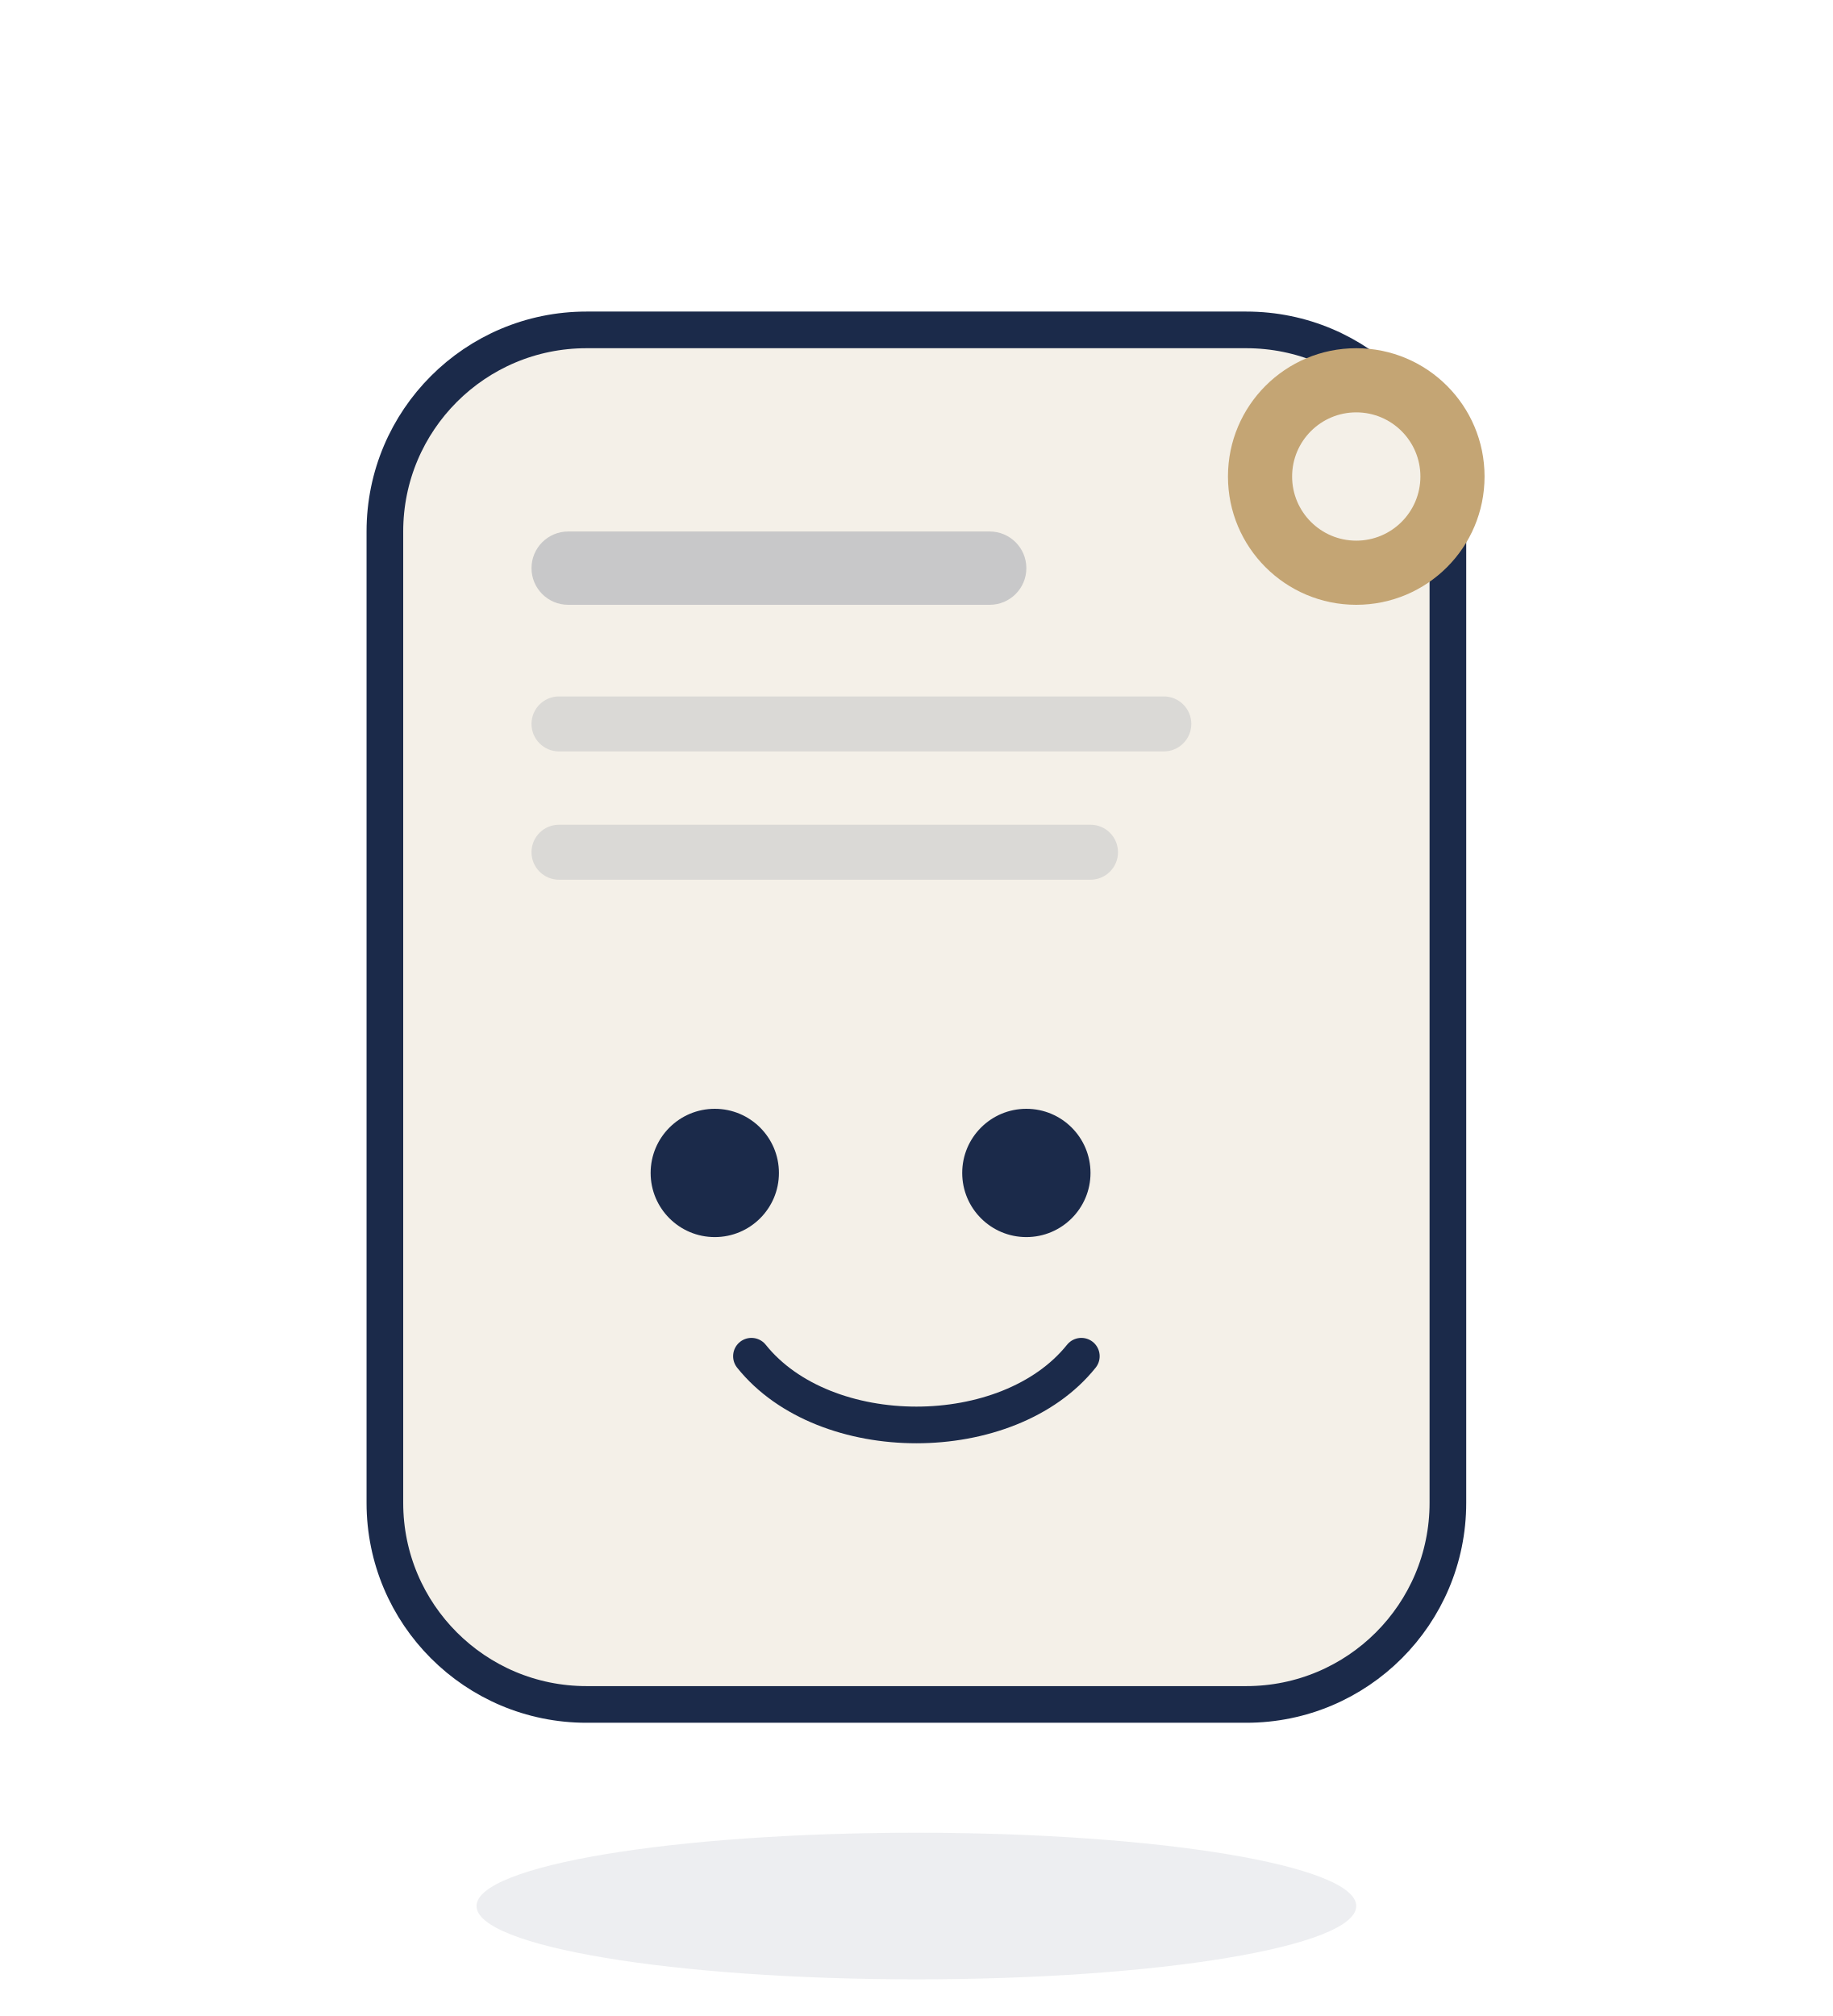
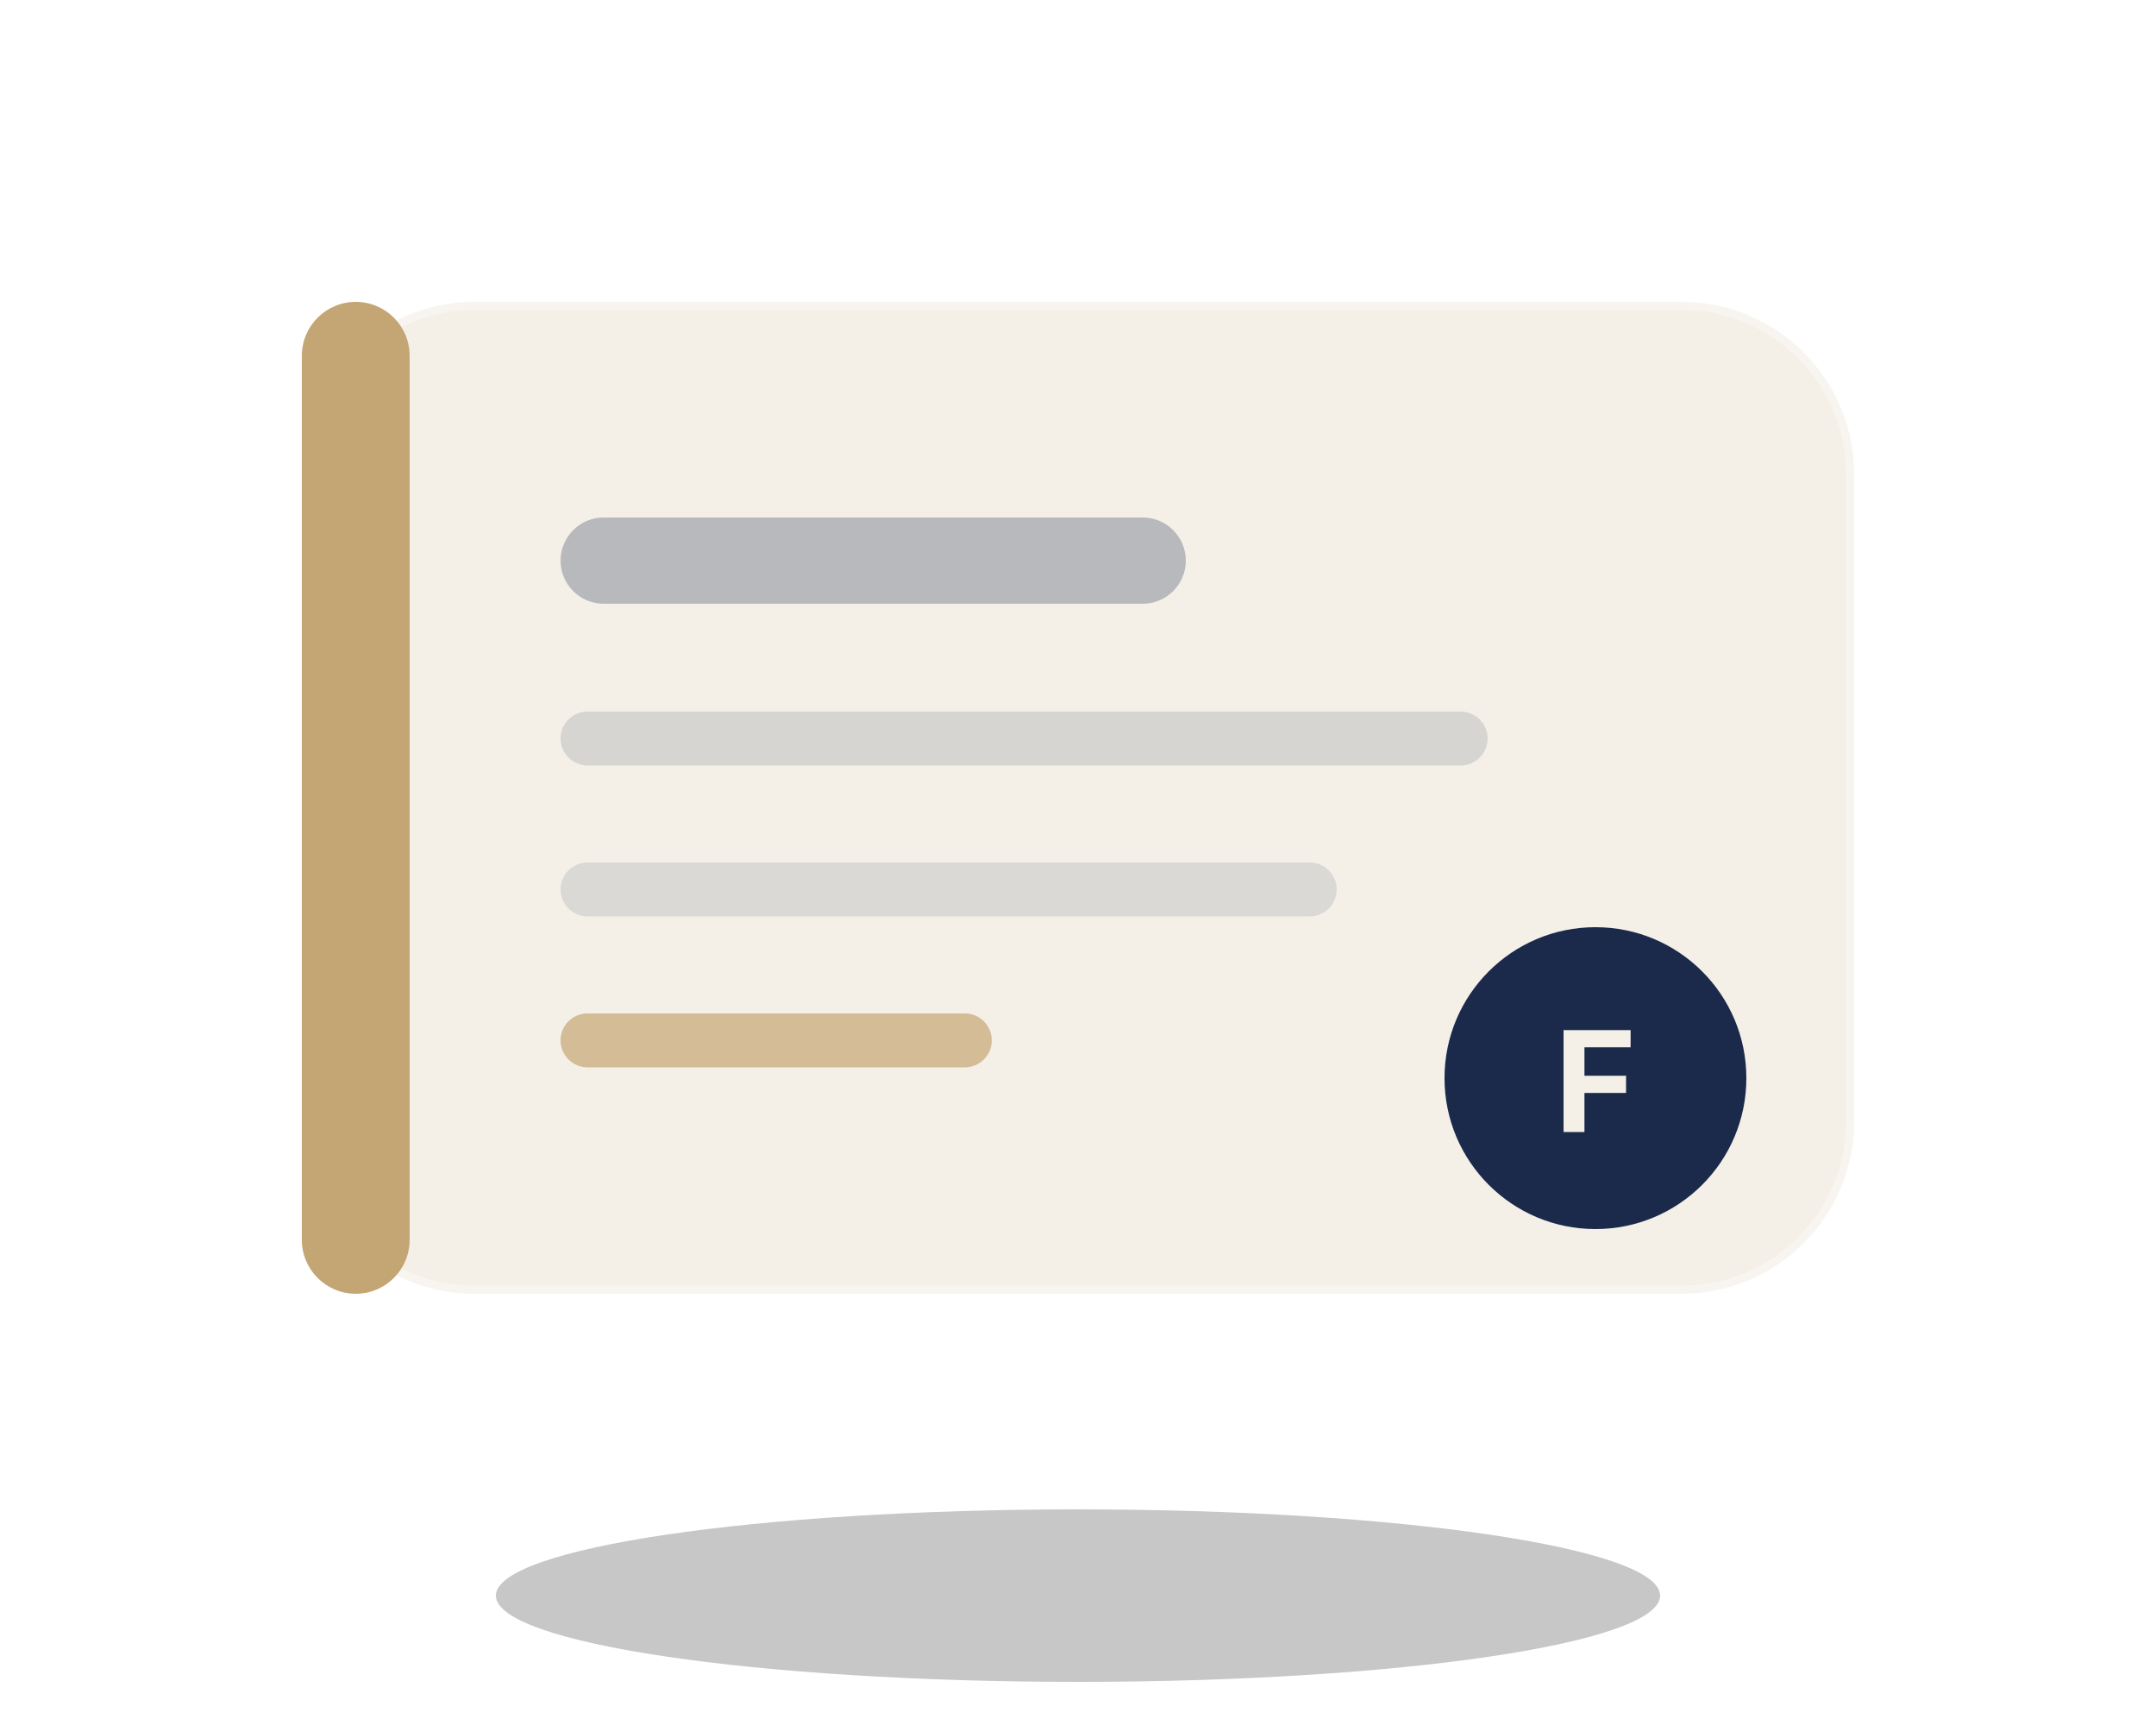
- <svg xmlns="http://www.w3.org/2000/svg" viewBox="0 0 200 220" fill="none">
-   <ellipse cx="100" cy="208" rx="48" ry="8" fill="#1B2A4A" opacity="0.08" />
-   <rect x="42" y="36" width="116" height="150" rx="22" fill="#F4F0E8" stroke="#1B2A4A" stroke-width="4" />
-   <rect x="58" y="58" width="54" height="8" rx="4" fill="#1B2A4A" opacity="0.2" />
-   <rect x="58" y="76" width="72" height="6" rx="3" fill="#1B2A4A" opacity="0.12" />
-   <rect x="58" y="90" width="64" height="6" rx="3" fill="#1B2A4A" opacity="0.12" />
-   <circle cx="78" cy="128" r="7" fill="#1B2A4A" />
-   <circle cx="112" cy="128" r="7" fill="#1B2A4A" />
-   <path d="M82 148c8 10 28 10 36 0" stroke="#1B2A4A" stroke-width="4" stroke-linecap="round" />
-   <circle cx="148" cy="52" r="14" fill="#C4A574" />
-   <circle cx="148" cy="52" r="7" fill="#F4F0E8" />
+ <svg xmlns="http://www.w3.org/2000/svg" viewBox="0 0 200 160" fill="none">
+   <ellipse cx="100" cy="148" rx="54" ry="8" fill="#000000" opacity="0.22" />
+   <rect x="28" y="28" width="144" height="92" rx="16" fill="#F4F0E8" stroke="rgba(255,255,255,0.35)" stroke-width="1.5" />
+   <rect x="28" y="28" width="10" height="92" rx="5" fill="#C4A574" />
+   <rect x="52" y="48" width="58" height="8" rx="4" fill="#1B2A4A" opacity="0.28" />
+   <rect x="52" y="66" width="86" height="5" rx="2.5" fill="#1B2A4A" opacity="0.14" />
+   <rect x="52" y="80" width="72" height="5" rx="2.5" fill="#1B2A4A" opacity="0.12" />
+   <rect x="52" y="94" width="40" height="5" rx="2.5" fill="#C4A574" opacity="0.7" />
+   <circle cx="148" cy="100" r="14" fill="#1B2A4A" />
+   <text x="148" y="105" text-anchor="middle" font-family="system-ui, -apple-system, sans-serif" font-size="13" font-weight="700" fill="#F4F0E8">F</text>
</svg>
